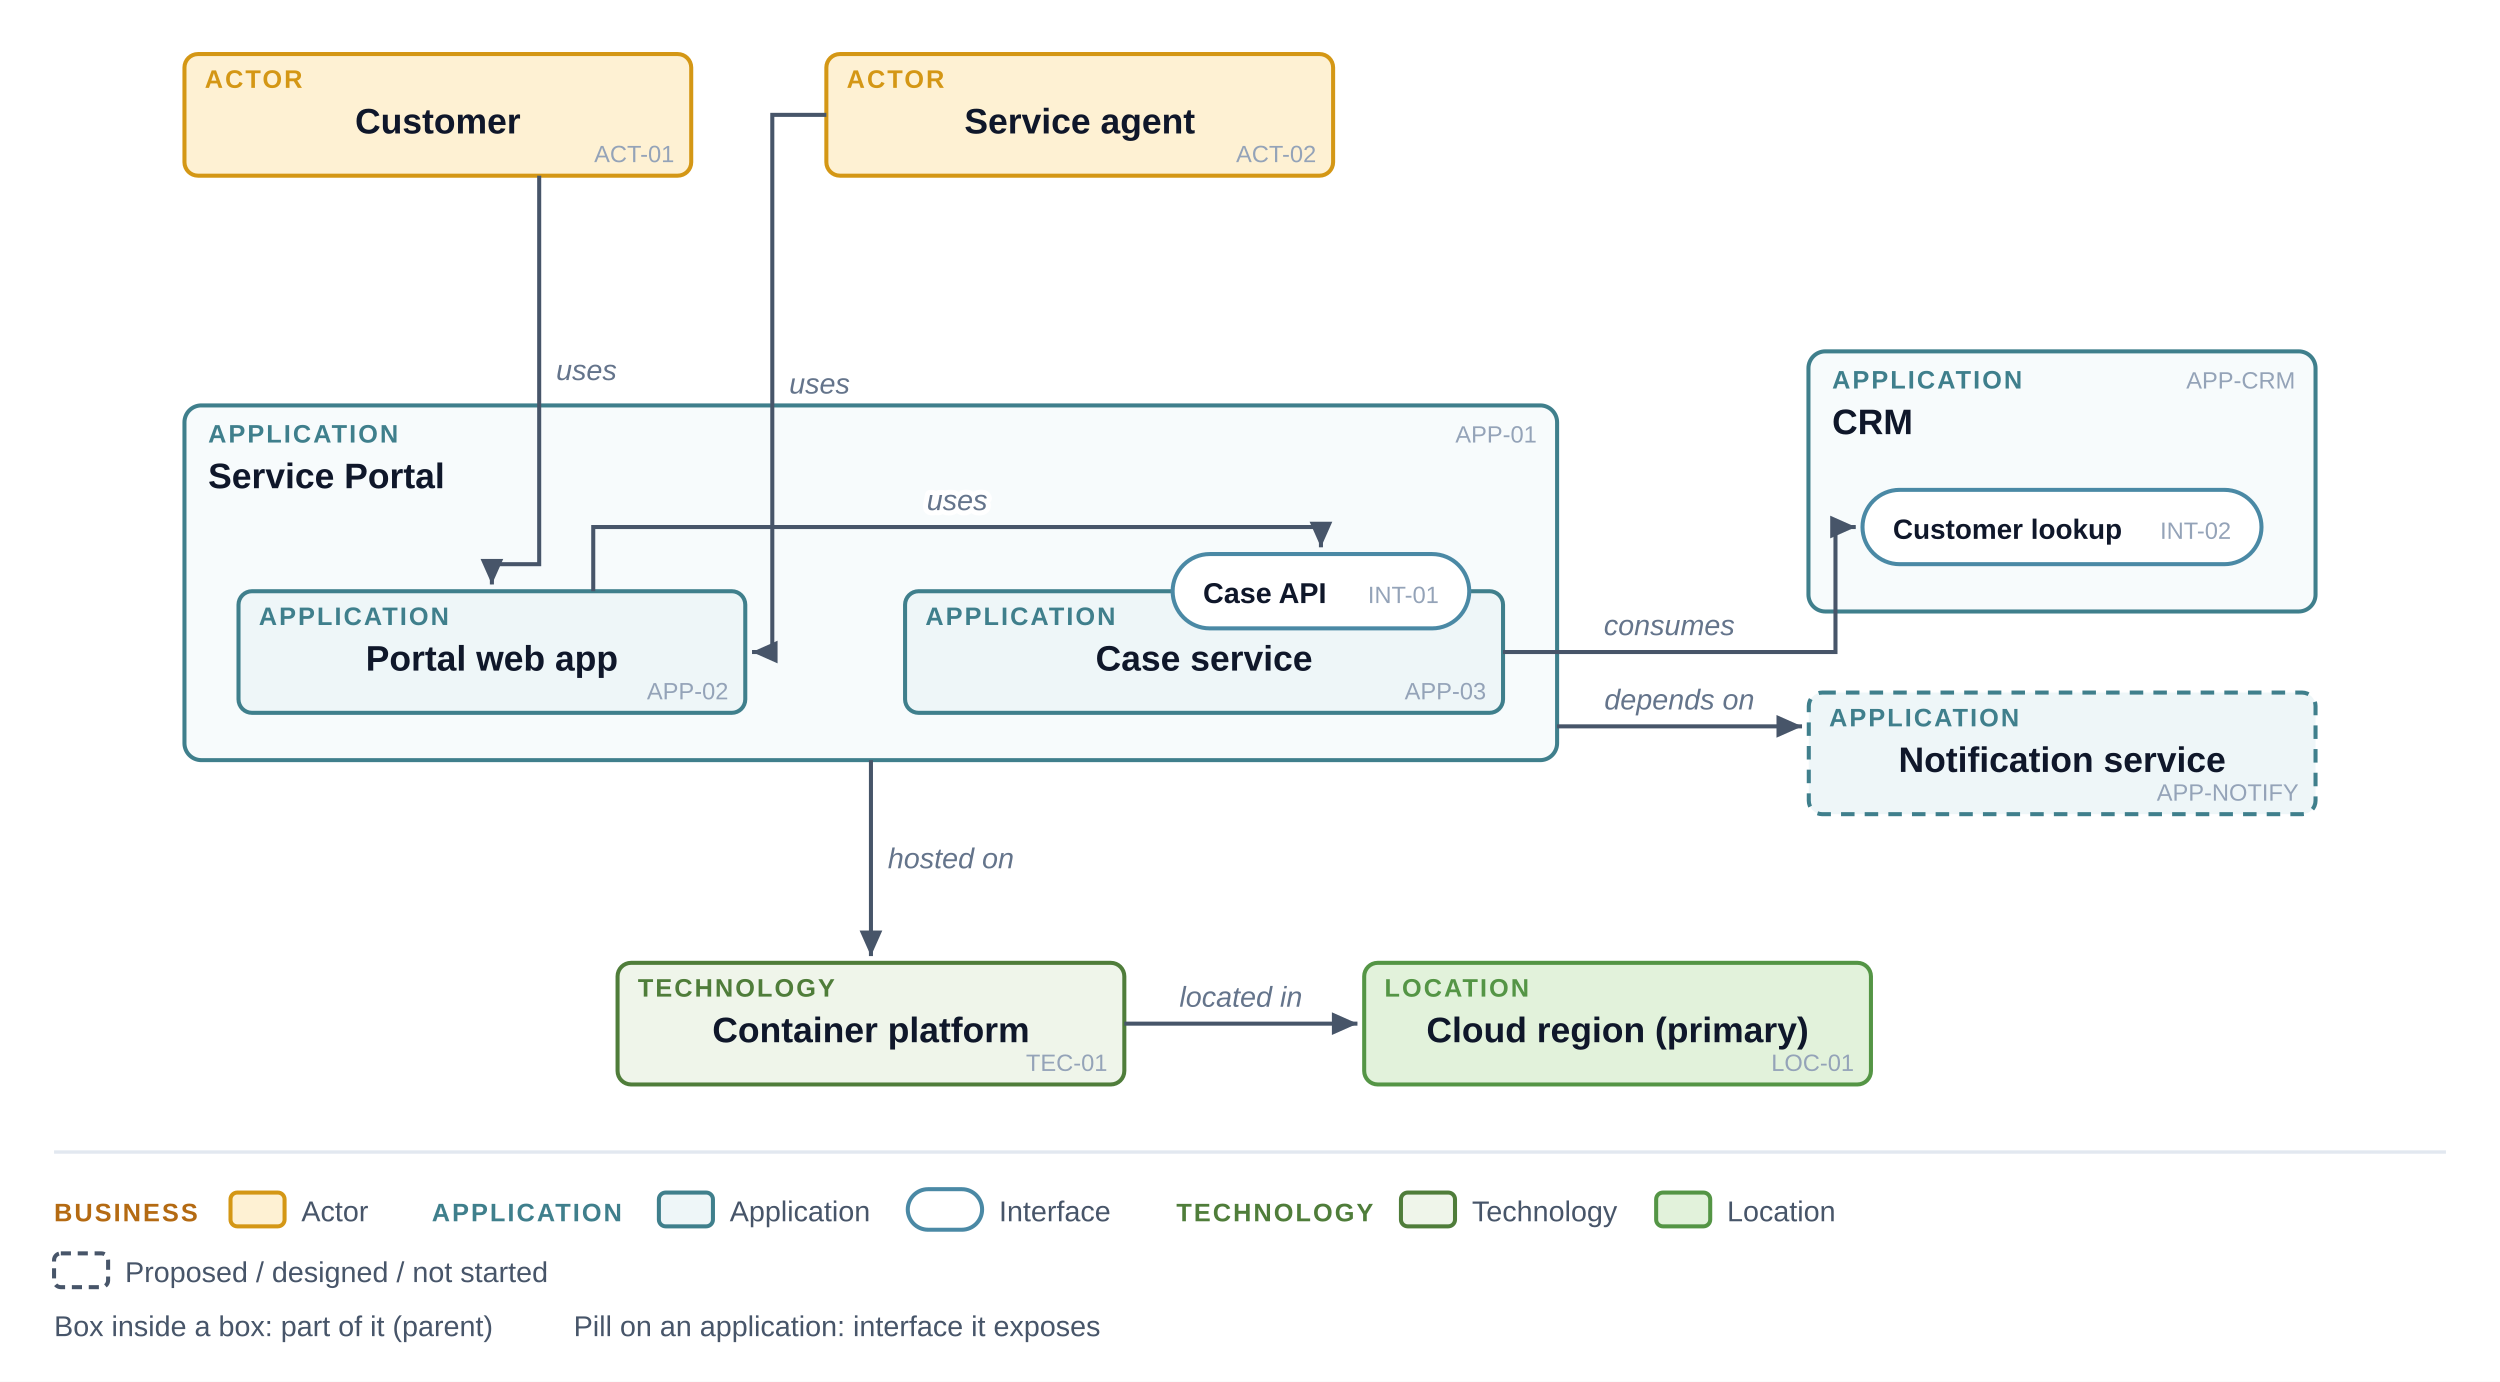
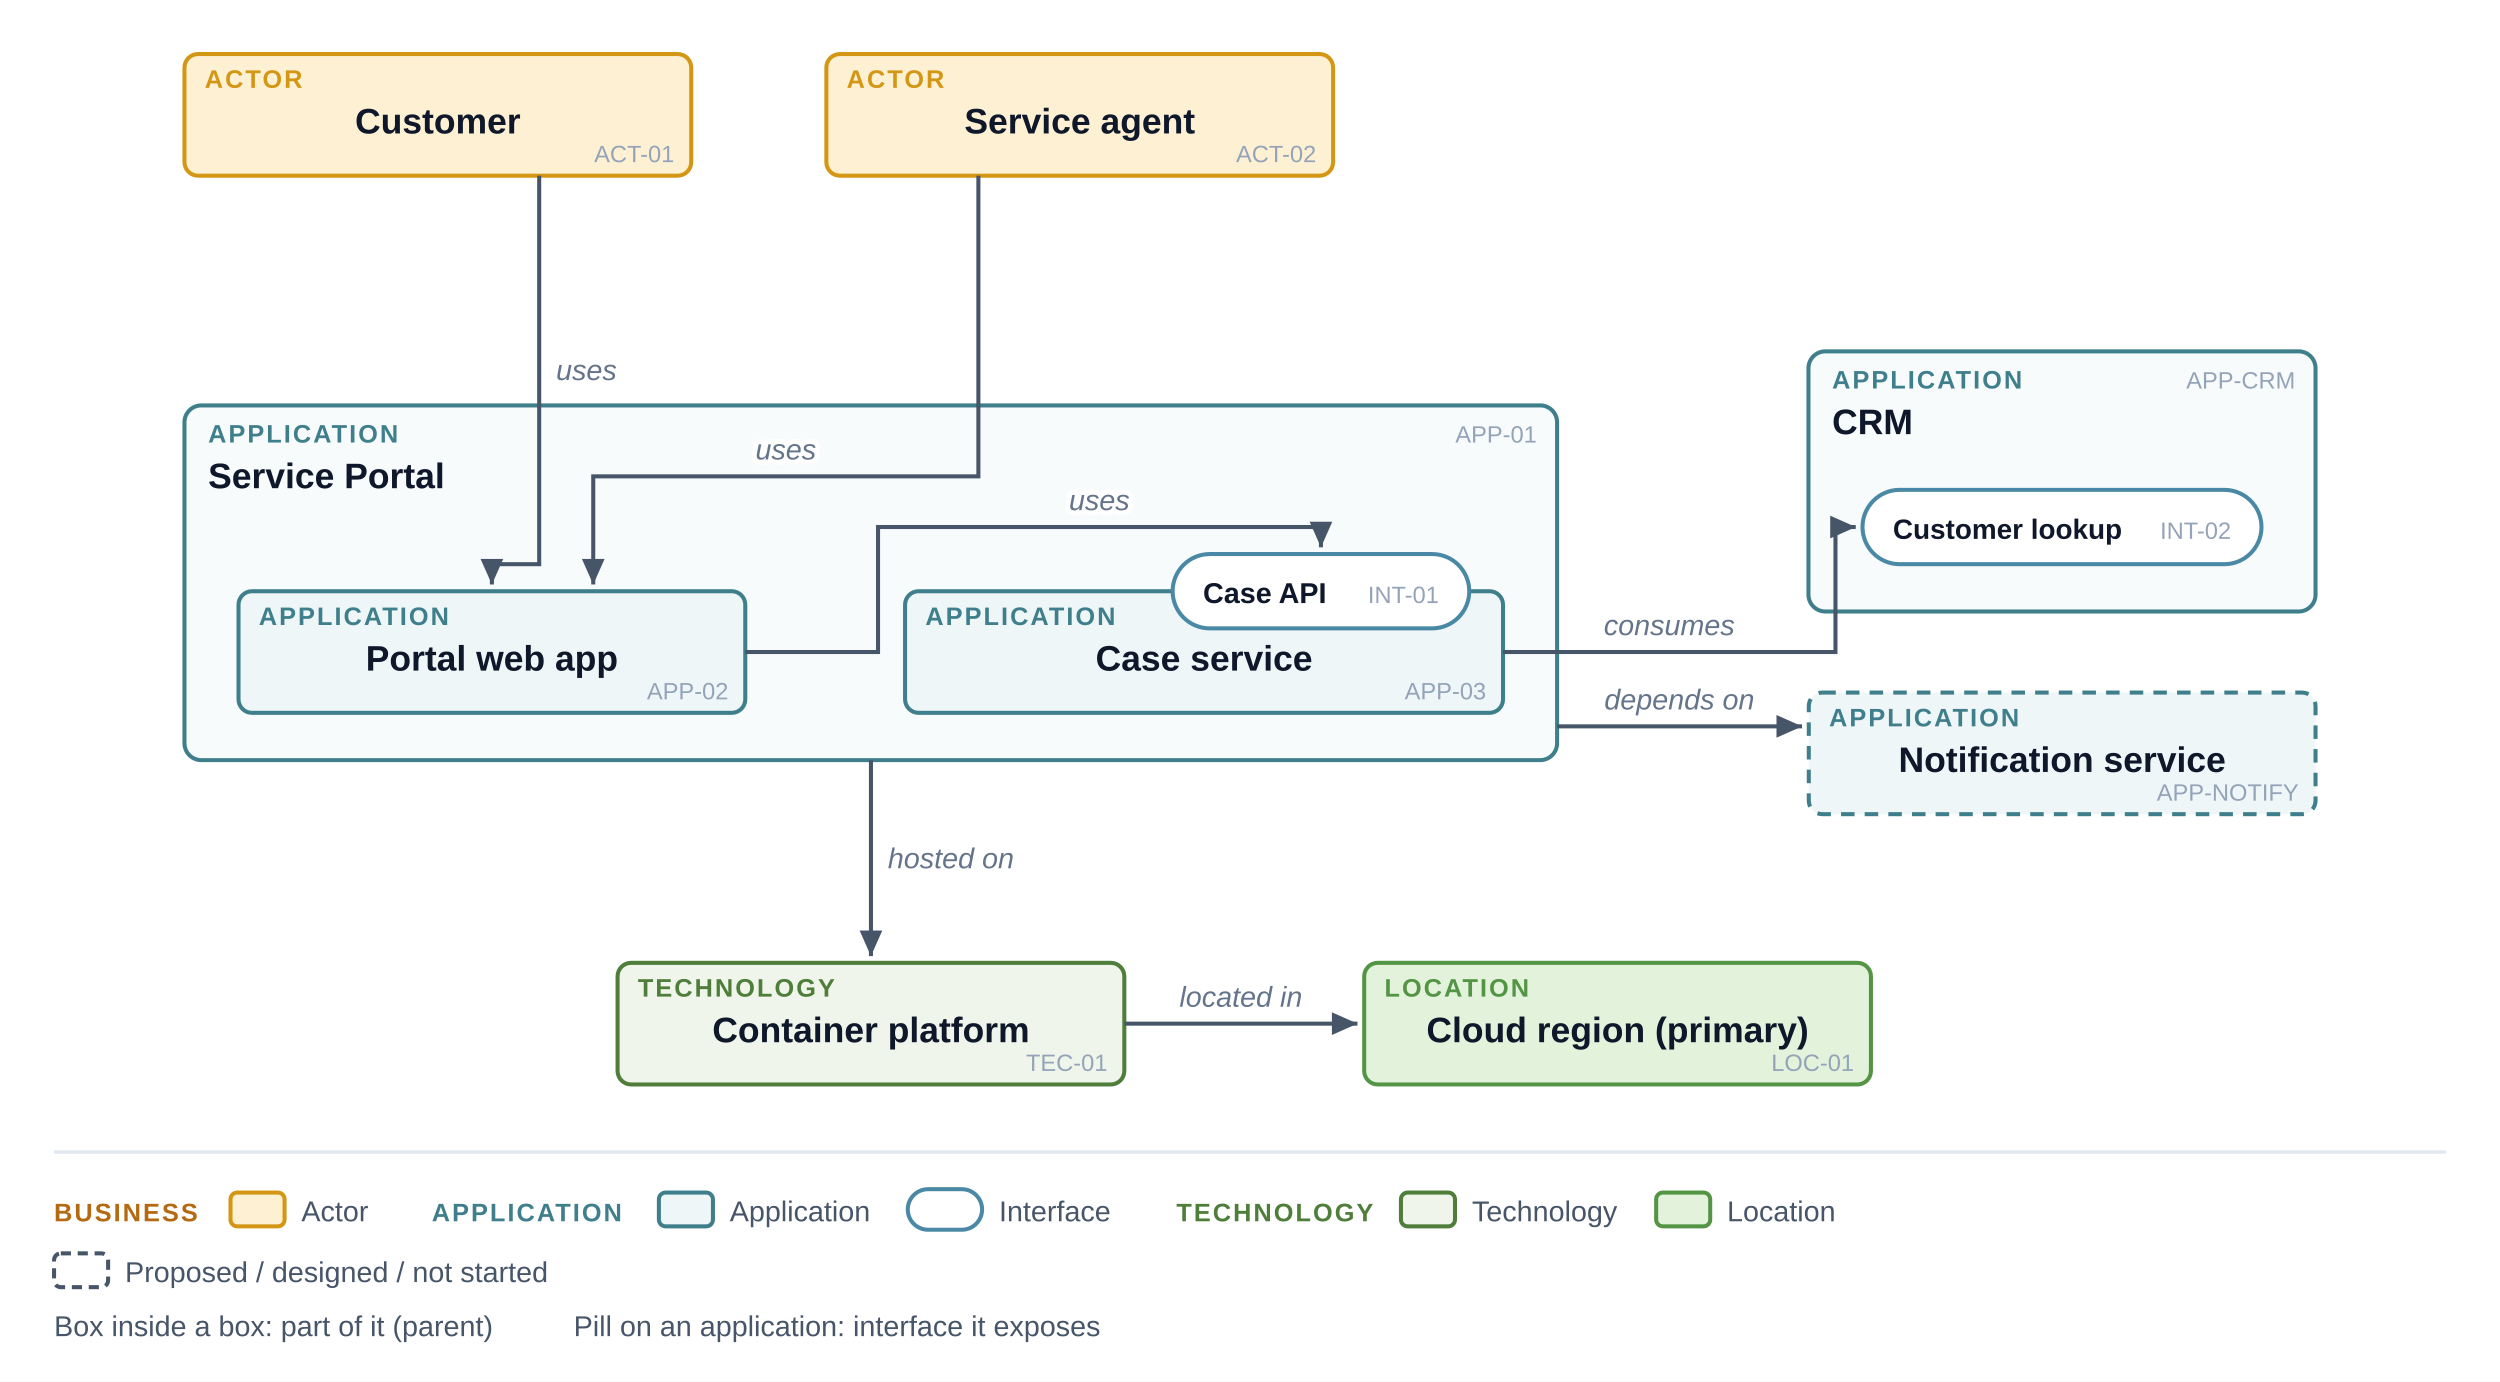
<svg xmlns="http://www.w3.org/2000/svg" viewBox="0 0 740 409" font-family="-apple-system, 'Helvetica Neue', Arial, sans-serif">
  <rect x="0" y="0" width="740" height="409" fill="#ffffff" />
  <defs>
    <marker id="arr-acd" viewBox="0 0 10 10" refX="9" refY="5" markerWidth="7" markerHeight="7" orient="auto-start-reverse">
      <path d="M 0 1 L 9 5 L 0 9 z" fill="#475569" />
    </marker>
  </defs>
  <rect x="54.6" y="120.0" width="406.3" height="105.0" rx="5" fill="#eef6f8" fill-opacity="0.45" stroke="#3f7f8c" stroke-width="1.2" />
  <text x="61.6" y="131.0" font-size="7.5" fill="#3f7f8c" font-weight="700" letter-spacing="0.6">APPLICATION</text>
  <text x="454.9" y="131.0" font-size="7" fill="#94a3b8" text-anchor="end">APP-01</text>
  <text x="61.6" y="144.5" font-size="10.5" fill="#0f172a" font-weight="600">Service Portal</text>
  <rect x="535.3" y="104.0" width="150.1" height="77.0" rx="5" fill="#eef6f8" fill-opacity="0.45" stroke="#3f7f8c" stroke-width="1.2" />
  <text x="542.3" y="115.0" font-size="7.5" fill="#3f7f8c" font-weight="700" letter-spacing="0.6">APPLICATION</text>
  <text x="679.4" y="115.0" font-size="7" fill="#94a3b8" text-anchor="end">APP-CRM</text>
  <text x="542.3" y="128.5" font-size="10.5" fill="#0f172a" font-weight="600">CRM</text>
  <rect x="54.6" y="16.0" width="150.0" height="36.0" rx="4" fill="#fef1d3" stroke="#d49715" stroke-width="1.2" />
  <text x="60.6" y="26.0" font-size="7.5" fill="#d49715" font-weight="700" letter-spacing="0.6">ACTOR</text>
  <text x="129.6" y="39.5" font-size="10.5" fill="#0f172a" text-anchor="middle" font-weight="600">Customer</text>
  <text x="199.6" y="48.0" font-size="7" fill="#94a3b8" text-anchor="end">ACT-01</text>
  <rect x="244.6" y="16.0" width="150.0" height="36.0" rx="4" fill="#fef1d3" stroke="#d49715" stroke-width="1.2" />
  <text x="250.6" y="26.0" font-size="7.5" fill="#d49715" font-weight="700" letter-spacing="0.6">ACTOR</text>
  <text x="319.6" y="39.5" font-size="10.5" fill="#0f172a" text-anchor="middle" font-weight="600">Service agent</text>
  <text x="389.6" y="48.0" font-size="7" fill="#94a3b8" text-anchor="end">ACT-02</text>
  <rect x="70.6" y="175.0" width="150.0" height="36.0" rx="4" fill="#eef6f8" stroke="#3f7f8c" stroke-width="1.2" />
  <text x="76.6" y="185.0" font-size="7.5" fill="#3f7f8c" font-weight="700" letter-spacing="0.6">APPLICATION</text>
  <text x="145.6" y="198.5" font-size="10.5" fill="#0f172a" text-anchor="middle" font-weight="600">Portal web app</text>
  <text x="215.6" y="207.0" font-size="7" fill="#94a3b8" text-anchor="end">APP-02</text>
  <rect x="267.9" y="175.0" width="177.0" height="36.0" rx="4" fill="#eef6f8" stroke="#3f7f8c" stroke-width="1.2" />
  <text x="273.9" y="185.0" font-size="7.5" fill="#3f7f8c" font-weight="700" letter-spacing="0.6">APPLICATION</text>
  <text x="356.4" y="198.5" font-size="10.5" fill="#0f172a" text-anchor="middle" font-weight="600">Case service</text>
  <text x="439.9" y="207.0" font-size="7" fill="#94a3b8" text-anchor="end">APP-03</text>
  <rect x="551.3" y="145.0" width="118.1" height="22.0" rx="11" fill="#ffffff" stroke="#4a89a5" stroke-width="1.2" />
  <text x="560.3" y="159.5" font-size="8.25" fill="#0f172a" font-weight="600">Customer lookup</text>
  <text x="660.4" y="159.5" font-size="7" fill="#94a3b8" text-anchor="end">INT-02</text>
  <rect x="535.4" y="205.0" width="150.0" height="36.0" rx="4" fill="#eef6f8" stroke="#3f7f8c" stroke-width="1.2" stroke-dasharray="4 3" />
  <text x="541.4" y="215.0" font-size="7.5" fill="#3f7f8c" font-weight="700" letter-spacing="0.6">APPLICATION</text>
  <text x="610.4" y="228.5" font-size="10.5" fill="#0f172a" text-anchor="middle" font-weight="600">Notification service</text>
  <text x="680.4" y="237.0" font-size="7" fill="#94a3b8" text-anchor="end">APP-NOTIFY</text>
  <rect x="182.8" y="285.0" width="150.0" height="36.0" rx="4" fill="#eff5ea" stroke="#4f7d3a" stroke-width="1.2" />
  <text x="188.8" y="295.0" font-size="7.5" fill="#4f7d3a" font-weight="700" letter-spacing="0.6">TECHNOLOGY</text>
  <text x="257.8" y="308.5" font-size="10.5" fill="#0f172a" text-anchor="middle" font-weight="600">Container platform</text>
  <text x="327.8" y="317.0" font-size="7" fill="#94a3b8" text-anchor="end">TEC-01</text>
  <rect x="403.8" y="285.0" width="150.0" height="36.0" rx="4" fill="#e2f2db" stroke="#549545" stroke-width="1.2" />
  <text x="409.8" y="295.0" font-size="7.5" fill="#549545" font-weight="700" letter-spacing="0.6">LOCATION</text>
  <text x="478.8" y="308.5" font-size="10.5" fill="#0f172a" text-anchor="middle" font-weight="600">Cloud region (primary)</text>
  <text x="548.8" y="317.0" font-size="7" fill="#94a3b8" text-anchor="end">LOC-01</text>
  <rect x="347.1" y="164.0" width="87.8" height="22.0" rx="11" fill="#ffffff" stroke="#4a89a5" stroke-width="1.2" />
  <text x="356.1" y="178.5" font-size="8.5" fill="#0f172a" font-weight="600">Case API</text>
  <text x="425.9" y="178.5" font-size="7" fill="#94a3b8" text-anchor="end">INT-01</text>
  <polyline points="159.6,52.0 159.6,167.0 145.6,167.0 145.6,173.0" fill="none" stroke="#475569" stroke-width="1.2" marker-end="url(#arr-acd)" />
  <text x="164.6" y="112.5" font-size="8.5" fill="#64748b" font-style="italic" stroke="#ffffff" stroke-width="3" stroke-linejoin="round" paint-order="stroke">uses</text>
-   <polyline points="244.6,34.0 228.6,34.0 228.6,193.0 222.6,193.0" fill="none" stroke="#475569" stroke-width="1.2" marker-end="url(#arr-acd)" />
-   <text x="233.6" y="116.5" font-size="8.5" fill="#64748b" font-style="italic" stroke="#ffffff" stroke-width="3" stroke-linejoin="round" paint-order="stroke">uses</text>
-   <polyline points="175.6,175.0 175.6,156.0 391.0,156.0 391.0,162.0" fill="none" stroke="#475569" stroke-width="1.2" marker-end="url(#arr-acd)" />
-   <text x="283.3" y="151.0" font-size="8.5" fill="#64748b" text-anchor="middle" font-style="italic" stroke="#ffffff" stroke-width="3" stroke-linejoin="round" paint-order="stroke">uses</text>
+   <polyline points="289.6,52.0 289.6,141.0 175.6,141.0 175.6,173.0" fill="none" stroke="#475569" stroke-width="1.2" marker-end="url(#arr-acd)" />
+   <text x="232.6" y="136.0" font-size="8.5" fill="#64748b" text-anchor="middle" font-style="italic" stroke="#ffffff" stroke-width="3" stroke-linejoin="round" paint-order="stroke">uses</text>
+   <polyline points="220.6,193.0 259.9,193.0 259.9,156.0 391.0,156.0 391.0,162.0" fill="none" stroke="#475569" stroke-width="1.2" marker-end="url(#arr-acd)" />
+   <text x="325.4" y="151.0" font-size="8.5" fill="#64748b" text-anchor="middle" font-style="italic" stroke="#ffffff" stroke-width="3" stroke-linejoin="round" paint-order="stroke">uses</text>
  <polyline points="444.9,193.0 543.3,193.0 543.3,156.0 549.3,156.0" fill="none" stroke="#475569" stroke-width="1.2" marker-end="url(#arr-acd)" />
  <text x="494.1" y="188.0" font-size="8.5" fill="#64748b" text-anchor="middle" font-style="italic" stroke="#ffffff" stroke-width="3" stroke-linejoin="round" paint-order="stroke">consumes</text>
  <polyline points="460.9,215.0 533.4,215.0" fill="none" stroke="#475569" stroke-width="1.2" marker-end="url(#arr-acd)" />
  <text x="497.1" y="210.0" font-size="8.5" fill="#64748b" text-anchor="middle" font-style="italic" stroke="#ffffff" stroke-width="3" stroke-linejoin="round" paint-order="stroke">depends on</text>
  <polyline points="257.8,225.0 257.8,283.0" fill="none" stroke="#475569" stroke-width="1.2" marker-end="url(#arr-acd)" />
  <text x="262.8" y="257.0" font-size="8.5" fill="#64748b" font-style="italic" stroke="#ffffff" stroke-width="3" stroke-linejoin="round" paint-order="stroke">hosted on</text>
  <polyline points="332.8,303.0 401.8,303.0" fill="none" stroke="#475569" stroke-width="1.2" marker-end="url(#arr-acd)" />
  <text x="367.3" y="298.0" font-size="8.5" fill="#64748b" text-anchor="middle" font-style="italic" stroke="#ffffff" stroke-width="3" stroke-linejoin="round" paint-order="stroke">located in</text>
  <line x1="16" y1="341.0" x2="724" y2="341.0" stroke="#e2e8f0" stroke-width="1" />
  <text x="16.0" y="361.5" font-size="7.5" fill="#b46a12" font-weight="700" letter-spacing="0.6">BUSINESS</text>
  <rect x="68.232" y="353.0" width="16" height="10" rx="2" fill="#fef1d3" stroke="#d49715" stroke-width="1.2" />
  <text x="89.2" y="361.5" font-size="8.5" fill="#475569">Actor</text>
  <text x="127.8" y="361.5" font-size="7.5" fill="#3f7f8c" font-weight="700" letter-spacing="0.6">APPLICATION</text>
  <rect x="195.031" y="353.0" width="16" height="10" rx="2" fill="#eef6f8" stroke="#3f7f8c" stroke-width="1.2" />
  <text x="216.0" y="361.5" font-size="8.5" fill="#475569">Application</text>
  <rect x="268.701" y="352.0" width="22" height="12" rx="6" fill="#ffffff" stroke="#4a89a5" stroke-width="1.2" />
  <text x="295.7" y="361.5" font-size="8.5" fill="#475569">Interface</text>
  <text x="348.2" y="361.5" font-size="7.5" fill="#4f7d3a" font-weight="700" letter-spacing="0.6">TECHNOLOGY</text>
  <rect x="414.681" y="353.0" width="16" height="10" rx="2" fill="#eff5ea" stroke="#4f7d3a" stroke-width="1.2" />
  <text x="435.7" y="361.5" font-size="8.5" fill="#475569">Technology</text>
  <rect x="490.221" y="353.0" width="16" height="10" rx="2" fill="#e2f2db" stroke="#549545" stroke-width="1.2" />
  <text x="511.2" y="361.5" font-size="8.5" fill="#475569">Location</text>
  <rect x="16" y="371.0" width="16" height="10" rx="2" fill="#ffffff" stroke="#475569" stroke-width="1.2" stroke-dasharray="3 2" />
  <text x="37.0" y="379.5" font-size="8.5" fill="#475569">Proposed / designed / not started</text>
  <text x="16.0" y="395.5" font-size="8.5" fill="#475569">Box inside a box: part of it (parent)</text>
  <text x="169.8" y="395.5" font-size="8.5" fill="#475569">Pill on an application: interface it exposes</text>
</svg>
